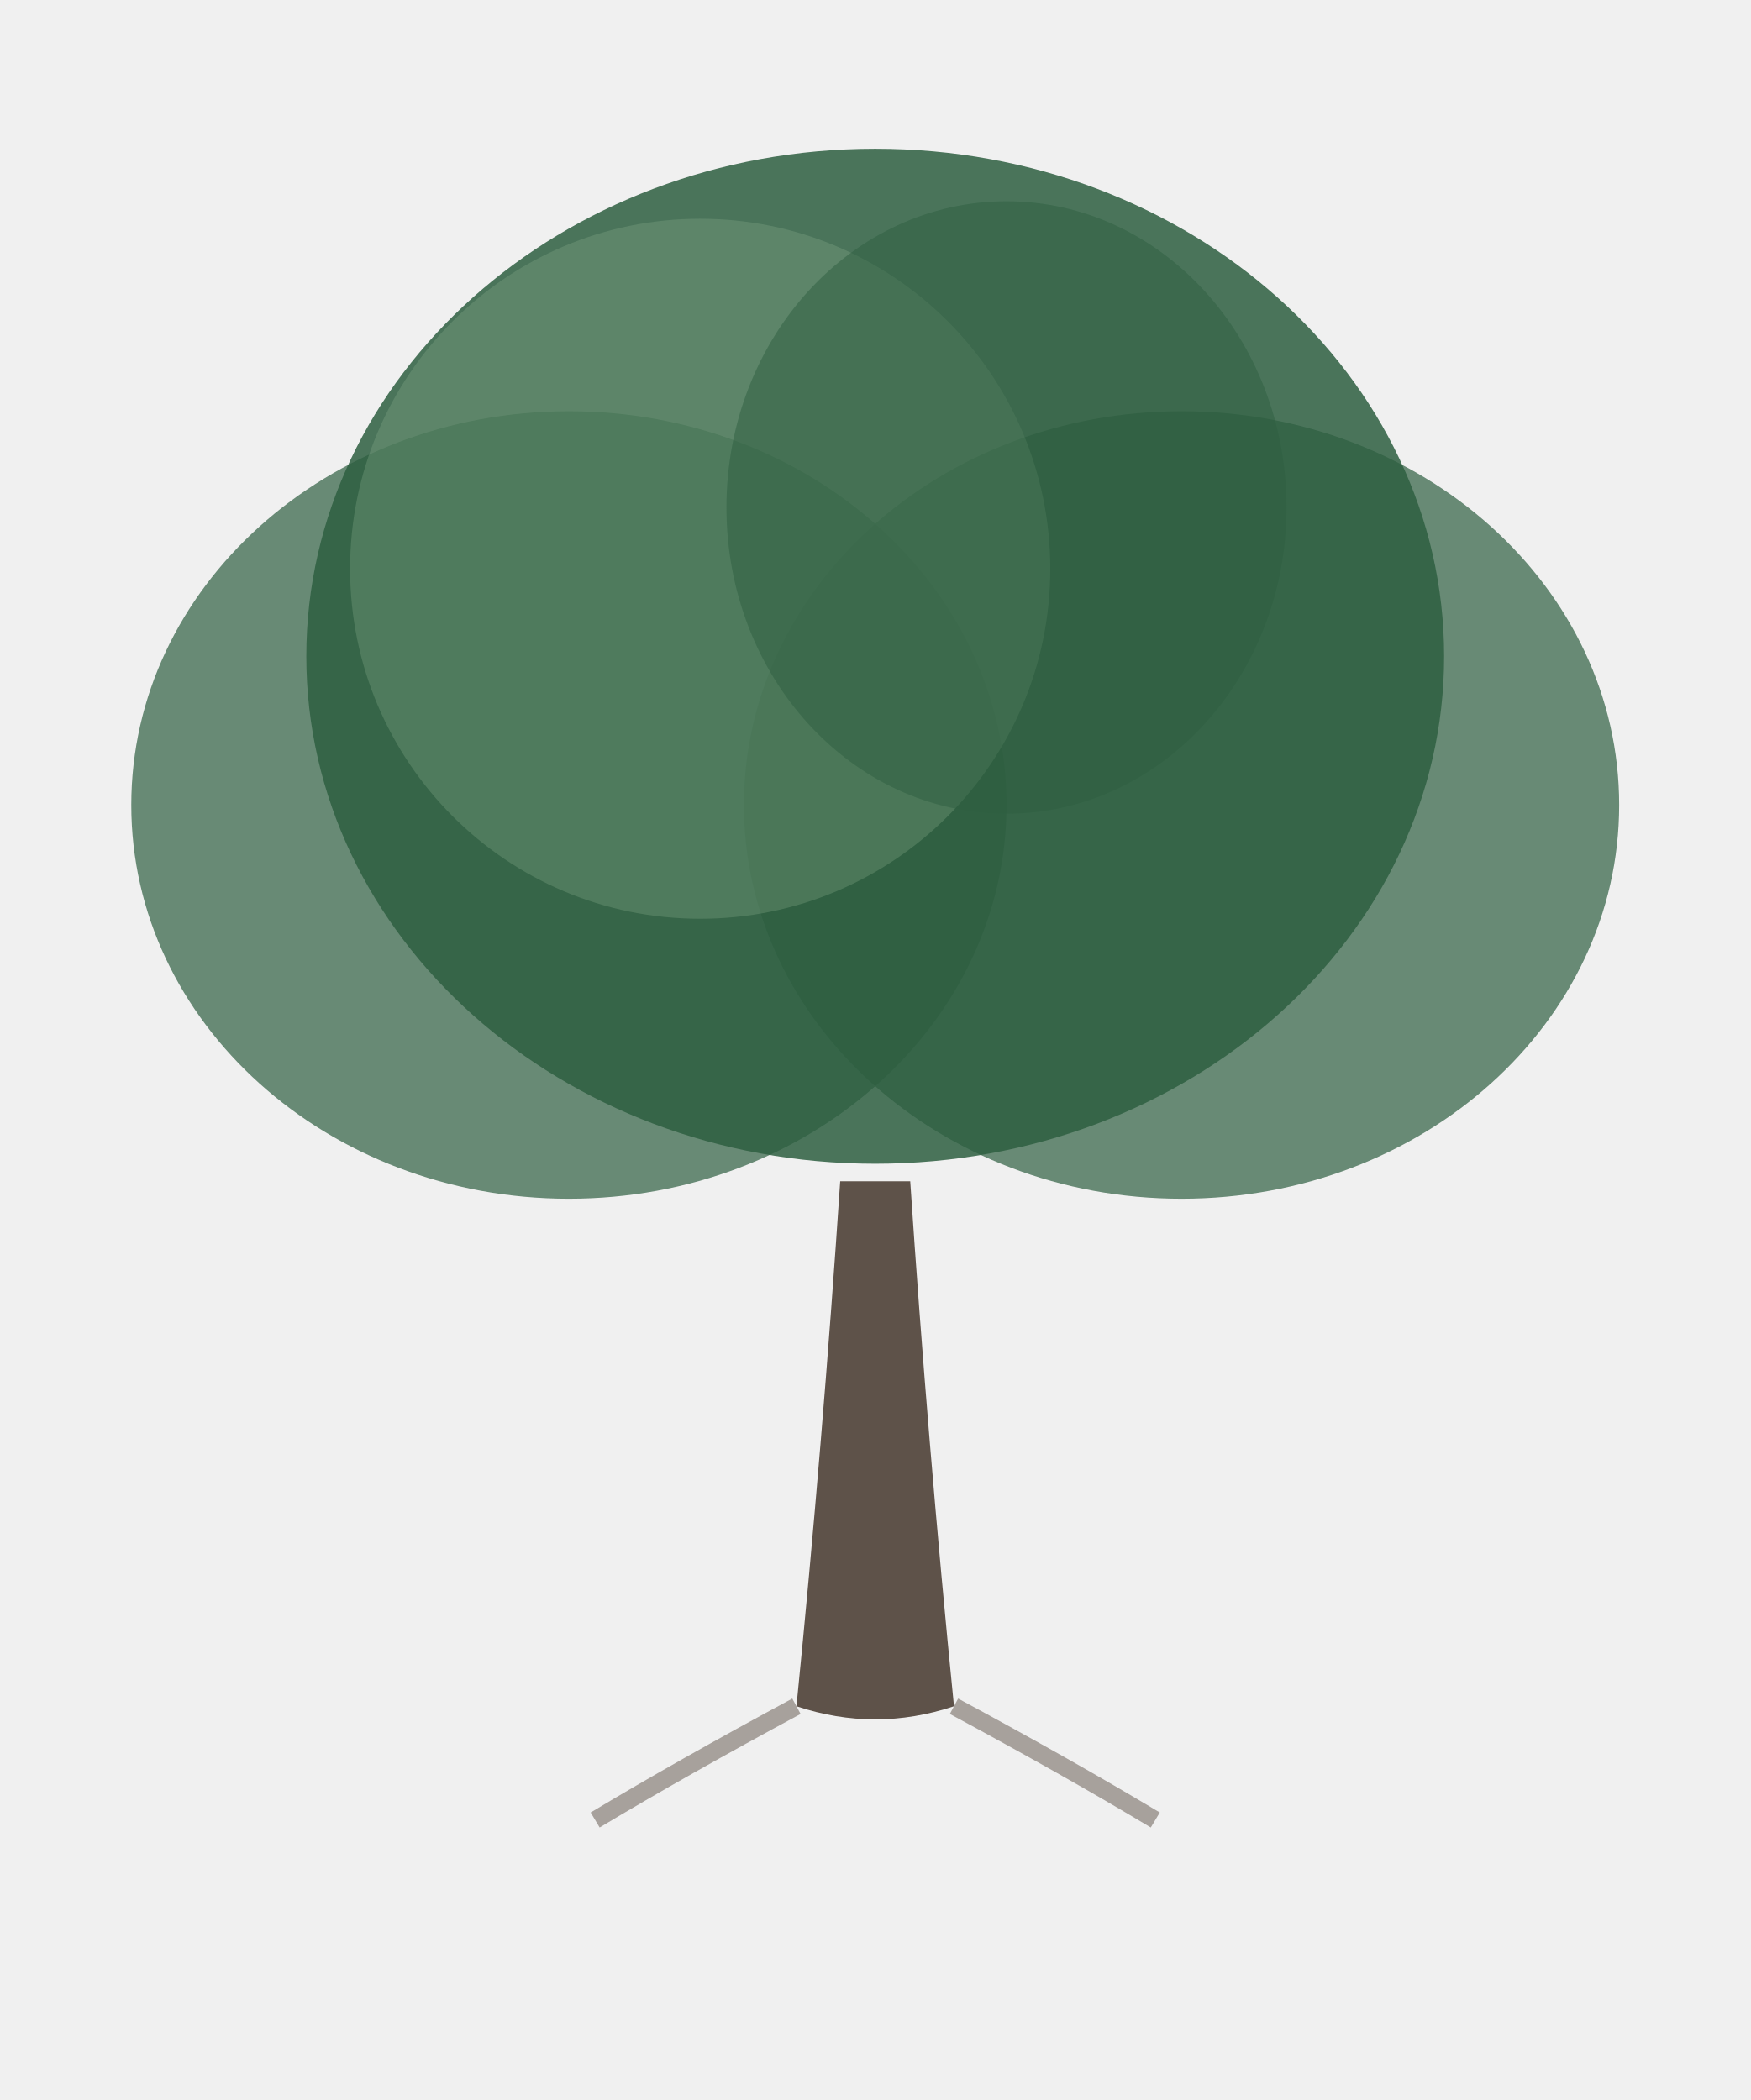
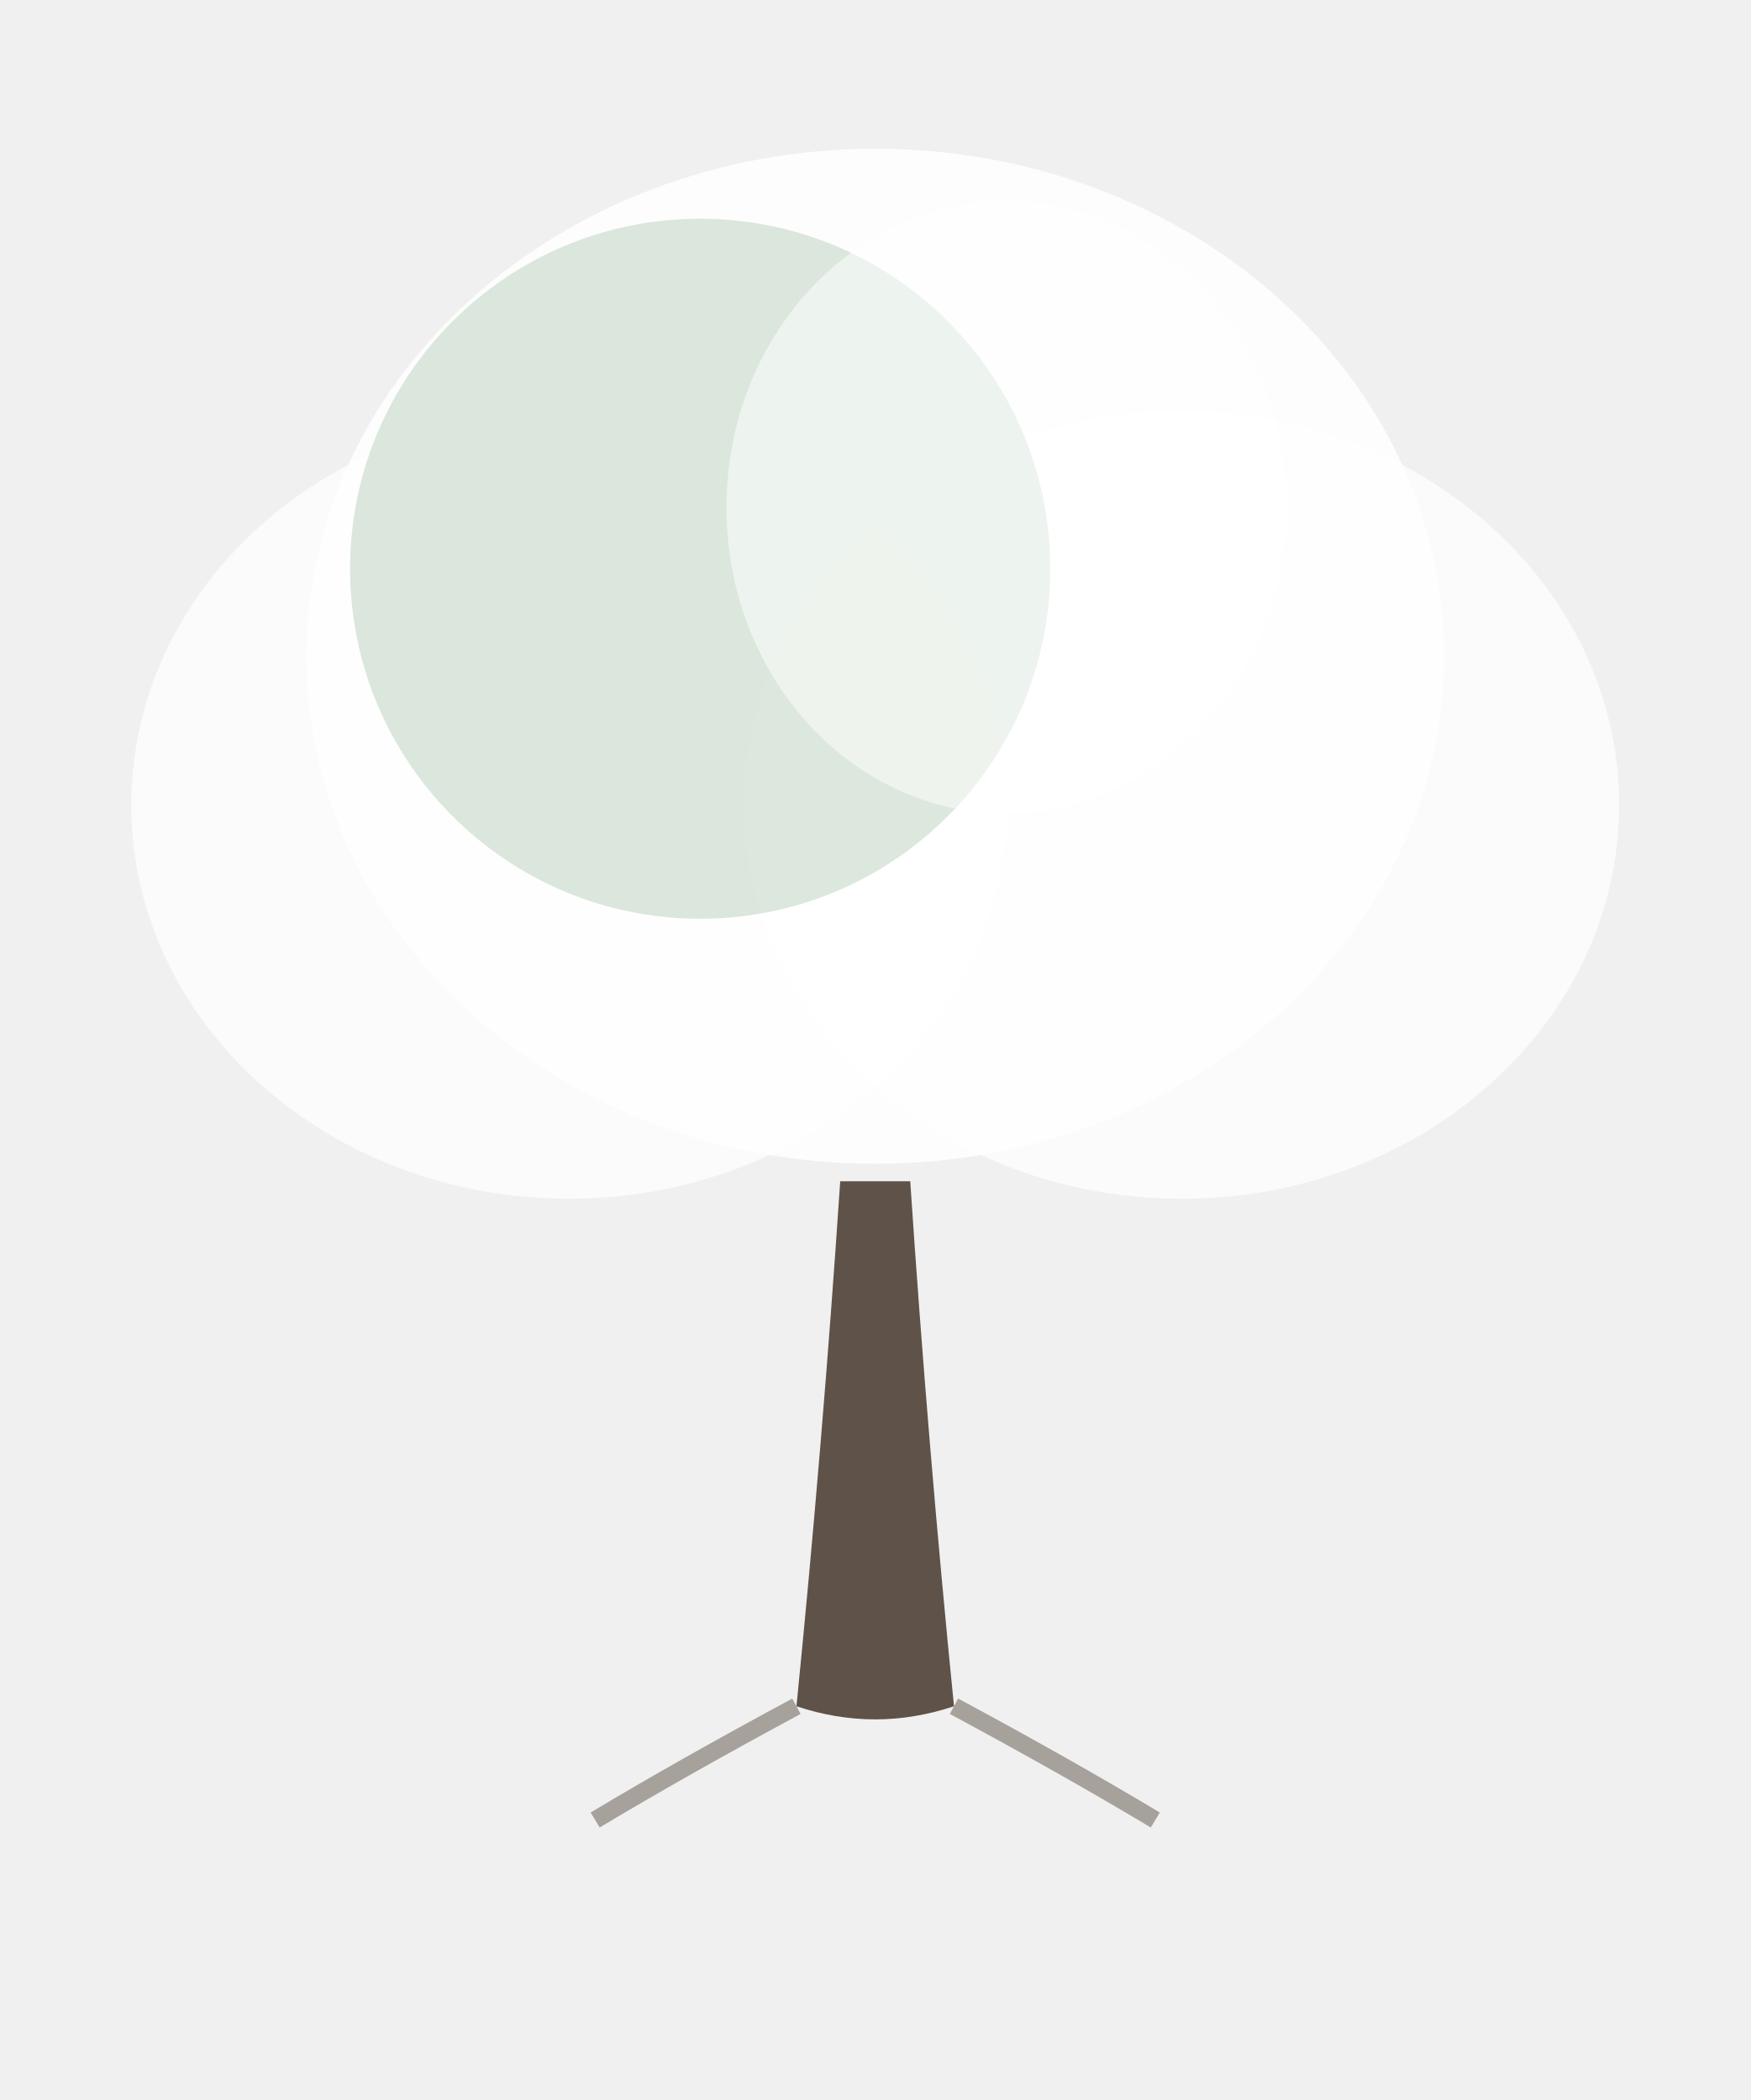
<svg xmlns="http://www.w3.org/2000/svg" viewBox="0 0 200 240" width="200" height="240">
-   <ellipse cx="100" cy="75" rx="65" ry="58" fill="#2D5E40" opacity="0.85" />
-   <ellipse cx="65" cy="92" rx="50" ry="45" fill="#2D5E40" opacity="0.7" />
-   <ellipse cx="135" cy="92" rx="50" ry="45" fill="#2D5E40" opacity="0.7" />
+   <ellipse cx="100" cy="75" rx="65" ry="58" fill="#FFFFFF" opacity="0.85" />
+   <ellipse cx="65" cy="92" rx="50" ry="45" fill="#FFFFFF" opacity="0.7" />
+   <ellipse cx="135" cy="92" rx="50" ry="45" fill="#FFFFFF" opacity="0.7" />
  <ellipse cx="80" cy="65" rx="40" ry="40" fill="#8BAF8E" opacity="0.3" />
-   <ellipse cx="115" cy="58" rx="32" ry="35" fill="#2D5E40" opacity="0.5" />
+   <ellipse cx="115" cy="58" rx="32" ry="35" fill="#FFFFFF" opacity="0.5" />
  <path d="M96 135 Q94 165 91 195 Q100 198 109 195 Q106 165 104 135 Z" fill="#3A2A1F" opacity="0.8" />
  <path d="M91 195 Q78 202 68 208" stroke="#3A2A1F" stroke-width="2" fill="none" opacity="0.4" />
  <path d="M109 195 Q122 202 132 208" stroke="#3A2A1F" stroke-width="2" fill="none" opacity="0.4" />
</svg>
